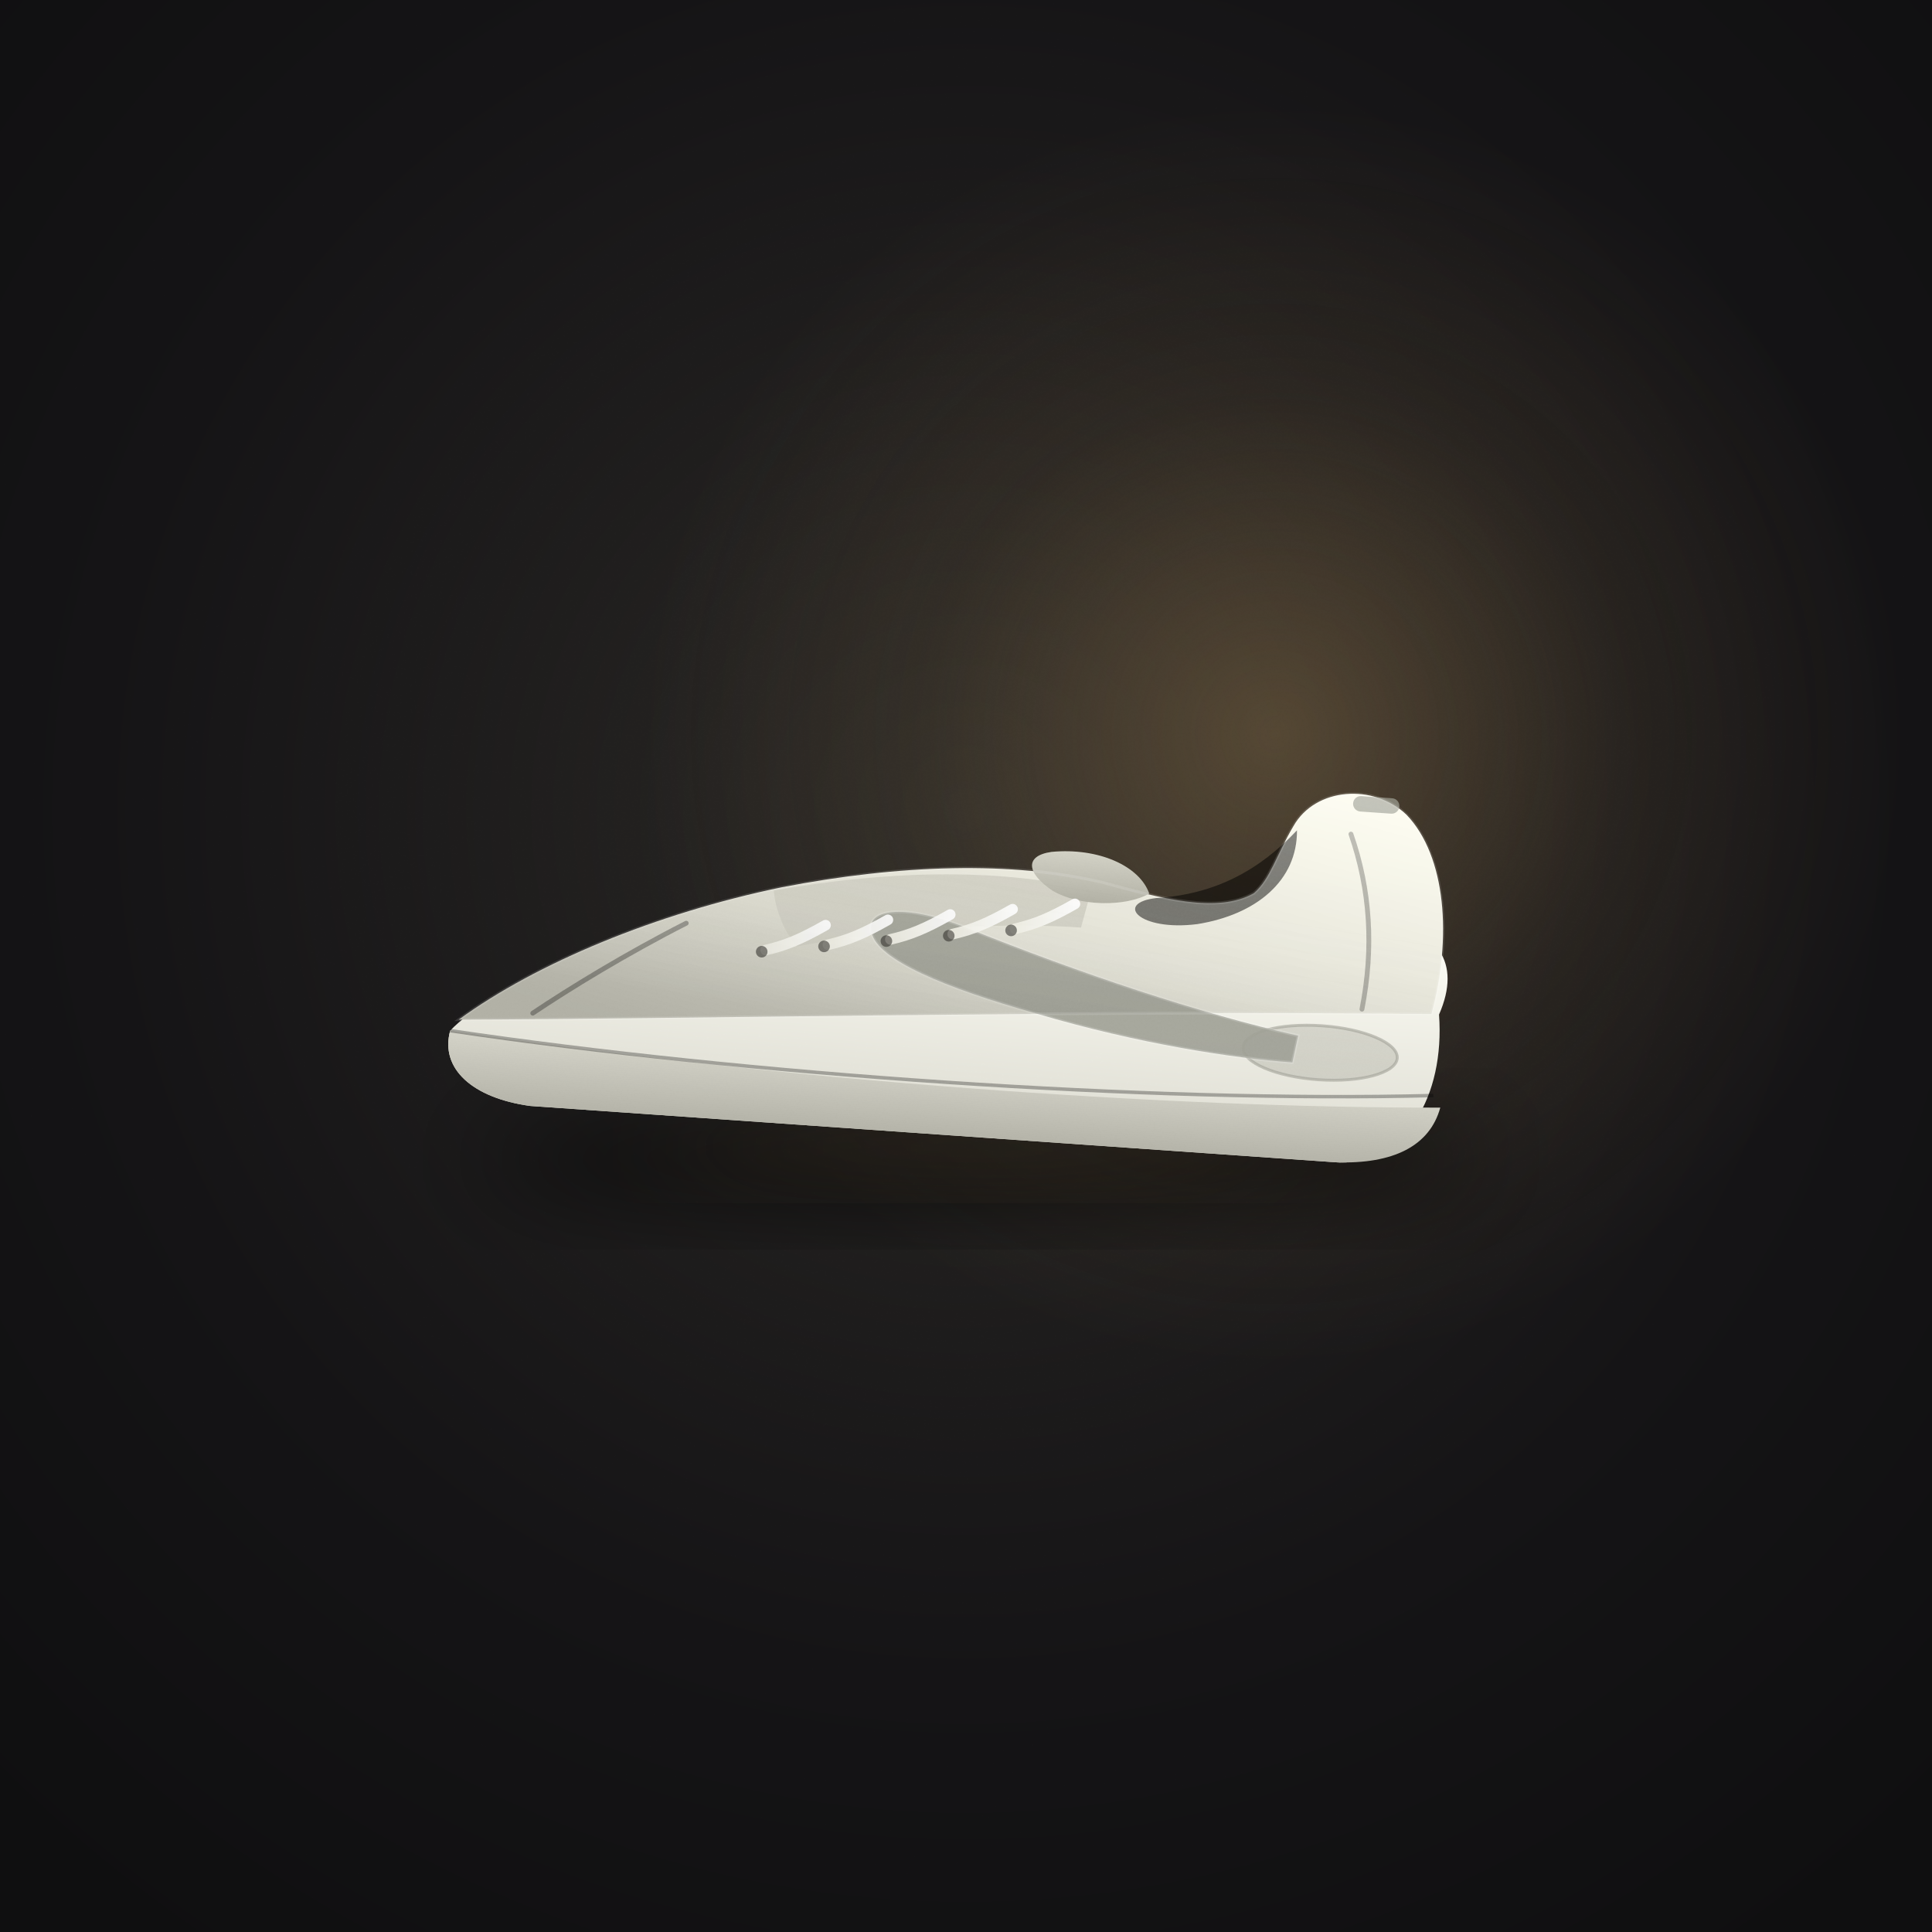
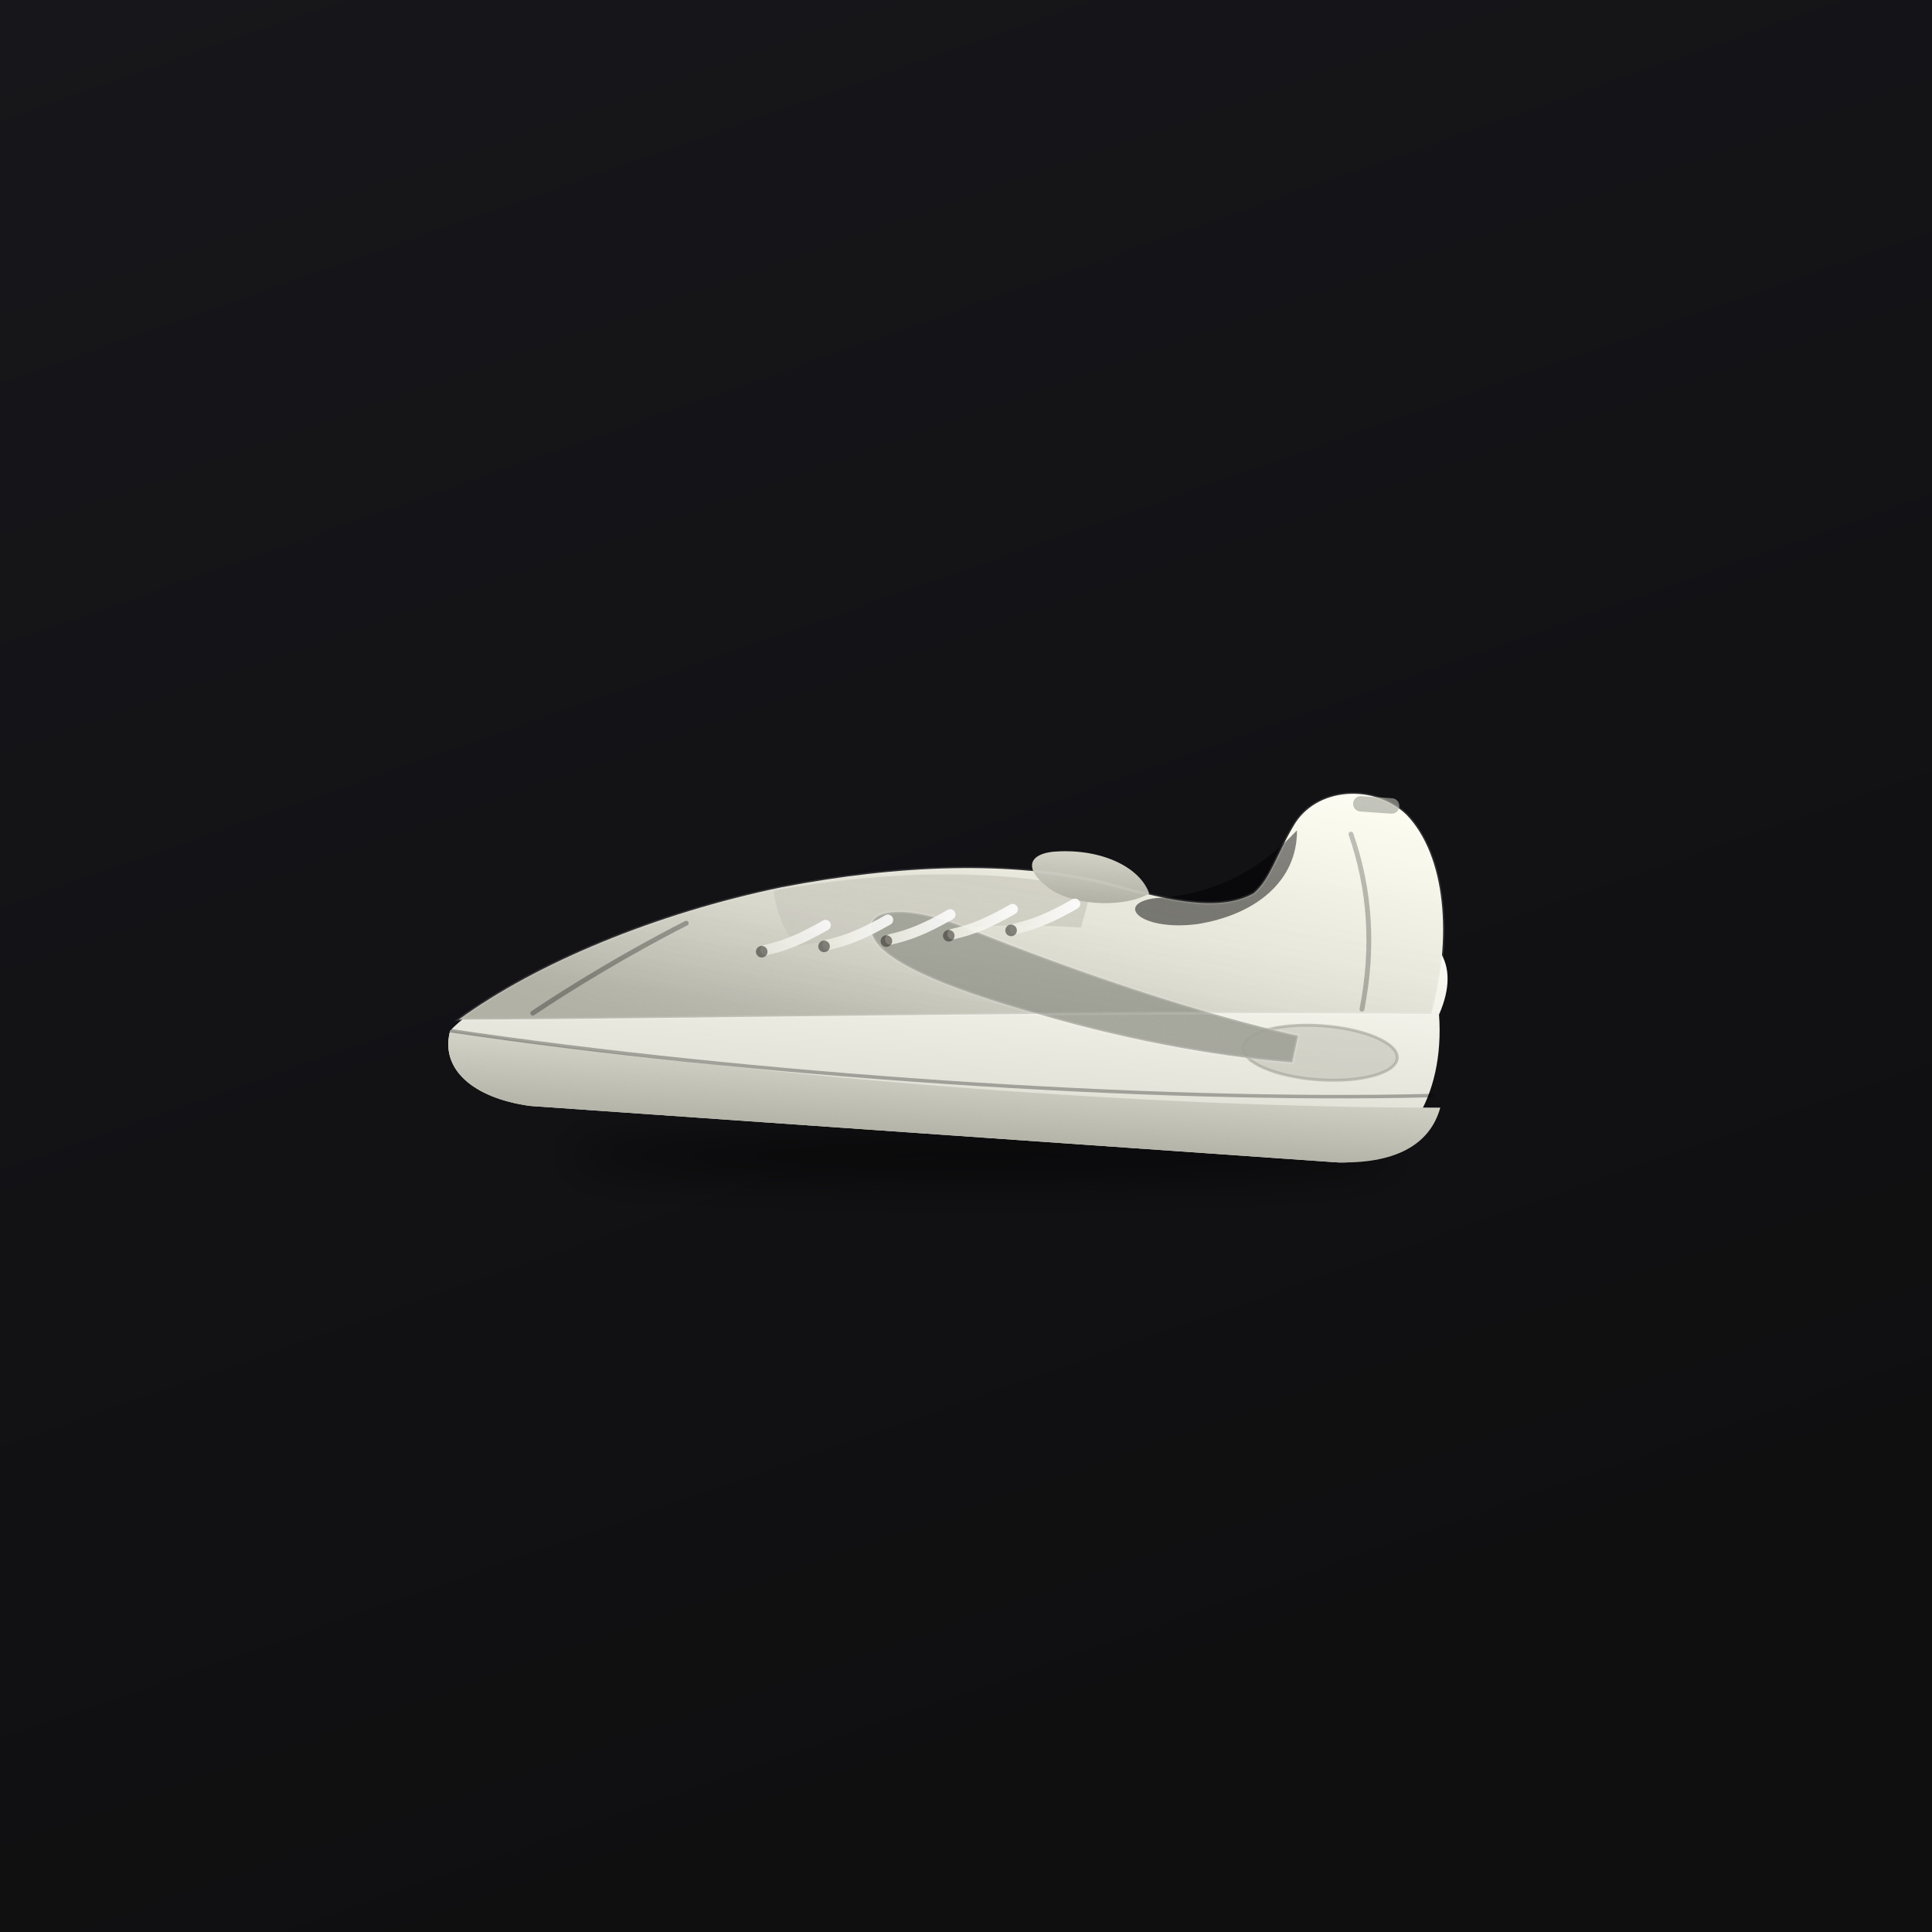
<svg xmlns="http://www.w3.org/2000/svg" viewBox="0 0 1000 1000" width="1000" height="1000" role="img">
  <defs>
-     <radialGradient id="bg" cx="0.5" cy="0.42" r="0.72">
-       <stop offset="0" stop-color="#2a2825" />
-       <stop offset="0.62" stop-color="#151416" />
+     <linearGradient id="bg" x1="0" y1="0" x2="0.35" y2="1">
+       <stop offset="0" stop-color="#17161a" />
+       <stop offset="0.6" stop-color="#121114" />
      <stop offset="1" stop-color="#0f0f10" />
-     </radialGradient>
-     <radialGradient id="bloom">
-       <stop offset="0" stop-color="#c9a063" stop-opacity="0.3" />
-       <stop offset="0.55" stop-color="#c9a063" stop-opacity="0.08" />
-       <stop offset="1" stop-color="#c9a063" stop-opacity="0" />
-     </radialGradient>
+     </linearGradient>
    <linearGradient id="upperGrad" x1="0.1" y1="0" x2="0.8" y2="1">
      <stop offset="0" stop-color="#fefdf1" />
      <stop offset="0.5" stop-color="#e4e3d7" />
      <stop offset="1" stop-color="#c2c1b5" />
    </linearGradient>
    <linearGradient id="midGrad" x1="0" y1="0" x2="0" y2="1">
      <stop offset="0" stop-color="#fffff8" />
      <stop offset="1" stop-color="#dcdbd0" />
    </linearGradient>
    <linearGradient id="soleGrad" x1="0" y1="0" x2="0" y2="1">
      <stop offset="0" stop-color="#d4d3c8" />
      <stop offset="1" stop-color="#b4b3a8" />
    </linearGradient>
    <linearGradient id="collarGrad" x1="0" y1="0" x2="0" y2="1">
      <stop offset="0" stop-color="#d2d1c5" />
      <stop offset="1" stop-color="#b0afa3" />
    </linearGradient>
    <linearGradient id="lace" x1="0" y1="0" x2="1" y2="0">
      <stop offset="0" stop-color="#ffffff" />
      <stop offset="1" stop-color="#f2f1e6" />
    </linearGradient>
    <linearGradient id="sheen" x1="0" y1="0" x2="0.3" y2="1">
      <stop offset="0" stop-color="#ffffff" stop-opacity="0.22" />
      <stop offset="0.45" stop-color="#ffffff" stop-opacity="0.02" />
      <stop offset="1" stop-color="#000000" stop-opacity="0.18" />
    </linearGradient>
-     <filter id="soft" x="-40%" y="-40%" width="180%" height="180%">
-       <feGaussianBlur stdDeviation="26" />
+     <filter id="contact" x="-30%" y="-200%" width="160%" height="500%">
+       <feGaussianBlur stdDeviation="11" />
    </filter>
    <filter id="grain">
      <feTurbulence type="fractalNoise" baseFrequency="0.9" numOctaves="3" seed="35" />
      <feColorMatrix type="saturate" values="0" />
    </filter>
  </defs>
  <rect width="1000" height="1000" fill="url(#bg)" />
-   <circle cx="660" cy="380" r="330" fill="url(#bloom)" />
-   <ellipse cx="508" cy="600" rx="262" ry="26" fill="#000" opacity="0.6" filter="url(#soft)" />
-   <ellipse cx="508" cy="594" rx="160" ry="16" fill="#c9a063" opacity="0.14" filter="url(#soft)" />
+   <ellipse cx="508" cy="598" rx="215" ry="13" fill="#000" opacity="0.5" filter="url(#contact)" />
  <g transform="">
    <g transform="scale(-1 1) translate(-1000 0)">
      <g transform="rotate(-4 500 500)">
        <g transform="translate(150 250)">
          <path d="M104 258 C94 230, 108 214, 138 212 L470 242 C545 256, 596 280, 614 302 C618 322, 600 336, 570 338 L150 338 C116 336, 98 300, 104 258 Z" fill="url(#midGrad)" />
          <ellipse cx="164" cy="282" rx="40" ry="14" fill="#a0a196" opacity="0.35" />
          <ellipse cx="164" cy="282" rx="40" ry="14" fill="none" stroke="#a0a196" stroke-opacity="0.6" stroke-width="1.5" />
          <path d="M100 306 C104 326, 122 337, 152 338 L570 338 C600 336, 618 322, 614 302 C440 316, 240 316, 100 306 Z" fill="url(#soleGrad)" />
          <path d="M104 300 C250 314, 460 314, 614 302" fill="none" stroke="#000" stroke-opacity="0.3" stroke-width="1.8" />
          <path d="M108 258 C100 218, 106 176, 128 156 C146 141, 176 145, 186 166 C194 182, 196 194, 204 202 C222 214, 252 208, 282 202 C330 194, 388 200, 448 216 C512 234, 572 264, 610 296 C500 288, 280 268, 108 258 Z" fill="url(#upperGrad)" />
          <path d="M288 206 C340 198, 396 204, 452 218 C450 230, 444 240, 438 246 C384 232, 330 226, 292 226 Z" fill="#cecdc1" opacity="0.85" />
          <path d="M176 274 C228 266, 290 250, 352 230 C384 220, 404 224, 400 236 C396 250, 360 262, 312 272 C258 284, 208 288, 178 288 Z" fill="#a0a196" opacity="0.92" />
          <path d="M176 274 C228 266, 290 250, 352 230 C384 220, 404 224, 400 236 C396 250, 360 262, 312 272 C258 284, 208 288, 178 288 Z" fill="none" stroke="#fff" stroke-opacity="0.16" stroke-width="1.5" />
          <path d="M496 238 C526 256, 554 276, 572 290" fill="none" stroke="#000" stroke-opacity="0.3" stroke-width="2.5" stroke-linecap="round" />
          <path d="M156 168 C144 196, 140 226, 144 258" fill="none" stroke="#000" stroke-opacity="0.26" stroke-width="2.5" stroke-linecap="round" />
          <path d="M258 206 C264 192, 286 184, 310 188 C324 191, 322 200, 308 208 C294 215, 270 214, 258 206 Z" fill="url(#collarGrad)" />
          <path d="M184 168 C202 190, 224 204, 254 208 C276 212, 262 226, 232 220 C202 213, 182 194, 184 168 Z" fill="#000" fill-opacity="0.5" />
          <path d="M296 214 C308 222, 316 226, 326 229" stroke="url(#lace)" stroke-width="5.5" stroke-linecap="round" fill="none" opacity="0.9" />
          <circle cx="328" cy="230" r="3" fill="#24231f" opacity="0.55" />
          <path d="M328 219 C340 227, 348 231, 358 234" stroke="url(#lace)" stroke-width="5.5" stroke-linecap="round" fill="none" opacity="0.9" />
          <circle cx="360" cy="235" r="3" fill="#24231f" opacity="0.55" />
          <path d="M360 224 C372 232, 380 236, 390 239" stroke="url(#lace)" stroke-width="5.5" stroke-linecap="round" fill="none" opacity="0.9" />
          <circle cx="392" cy="240" r="3" fill="#24231f" opacity="0.55" />
          <path d="M392 229 C404 237, 412 241, 422 244" stroke="url(#lace)" stroke-width="5.5" stroke-linecap="round" fill="none" opacity="0.9" />
          <circle cx="424" cy="245" r="3" fill="#24231f" opacity="0.55" />
          <path d="M424 234 C436 242, 444 246, 454 249" stroke="url(#lace)" stroke-width="5.5" stroke-linecap="round" fill="none" opacity="0.9" />
          <circle cx="456" cy="250" r="3" fill="#24231f" opacity="0.55" />
          <rect x="132" y="148" width="24" height="8" rx="4" fill="#a0a196" opacity="0.7" />
          <path d="M108 258 C100 218, 106 176, 128 156 C146 141, 176 145, 186 166 C194 182, 196 194, 204 202 C222 214, 252 208, 282 202 C330 194, 388 200, 448 216 C512 234, 572 264, 610 296 C500 288, 280 268, 108 258 Z" fill="url(#sheen)" opacity="0.5" />
          <path d="M108 258 C100 218, 106 176, 128 156 C146 141, 176 145, 186 166 C194 182, 196 194, 204 202 C222 214, 252 208, 282 202 C330 194, 388 200, 448 216 C512 234, 572 264, 610 296 C500 288, 280 268, 108 258 Z" fill="none" stroke="#fff" stroke-opacity="0.12" stroke-width="1.5" />
        </g>
      </g>
    </g>
  </g>
  <rect width="1000" height="1000" filter="url(#grain)" opacity="0.045" style="mix-blend-mode:overlay" />
</svg>
